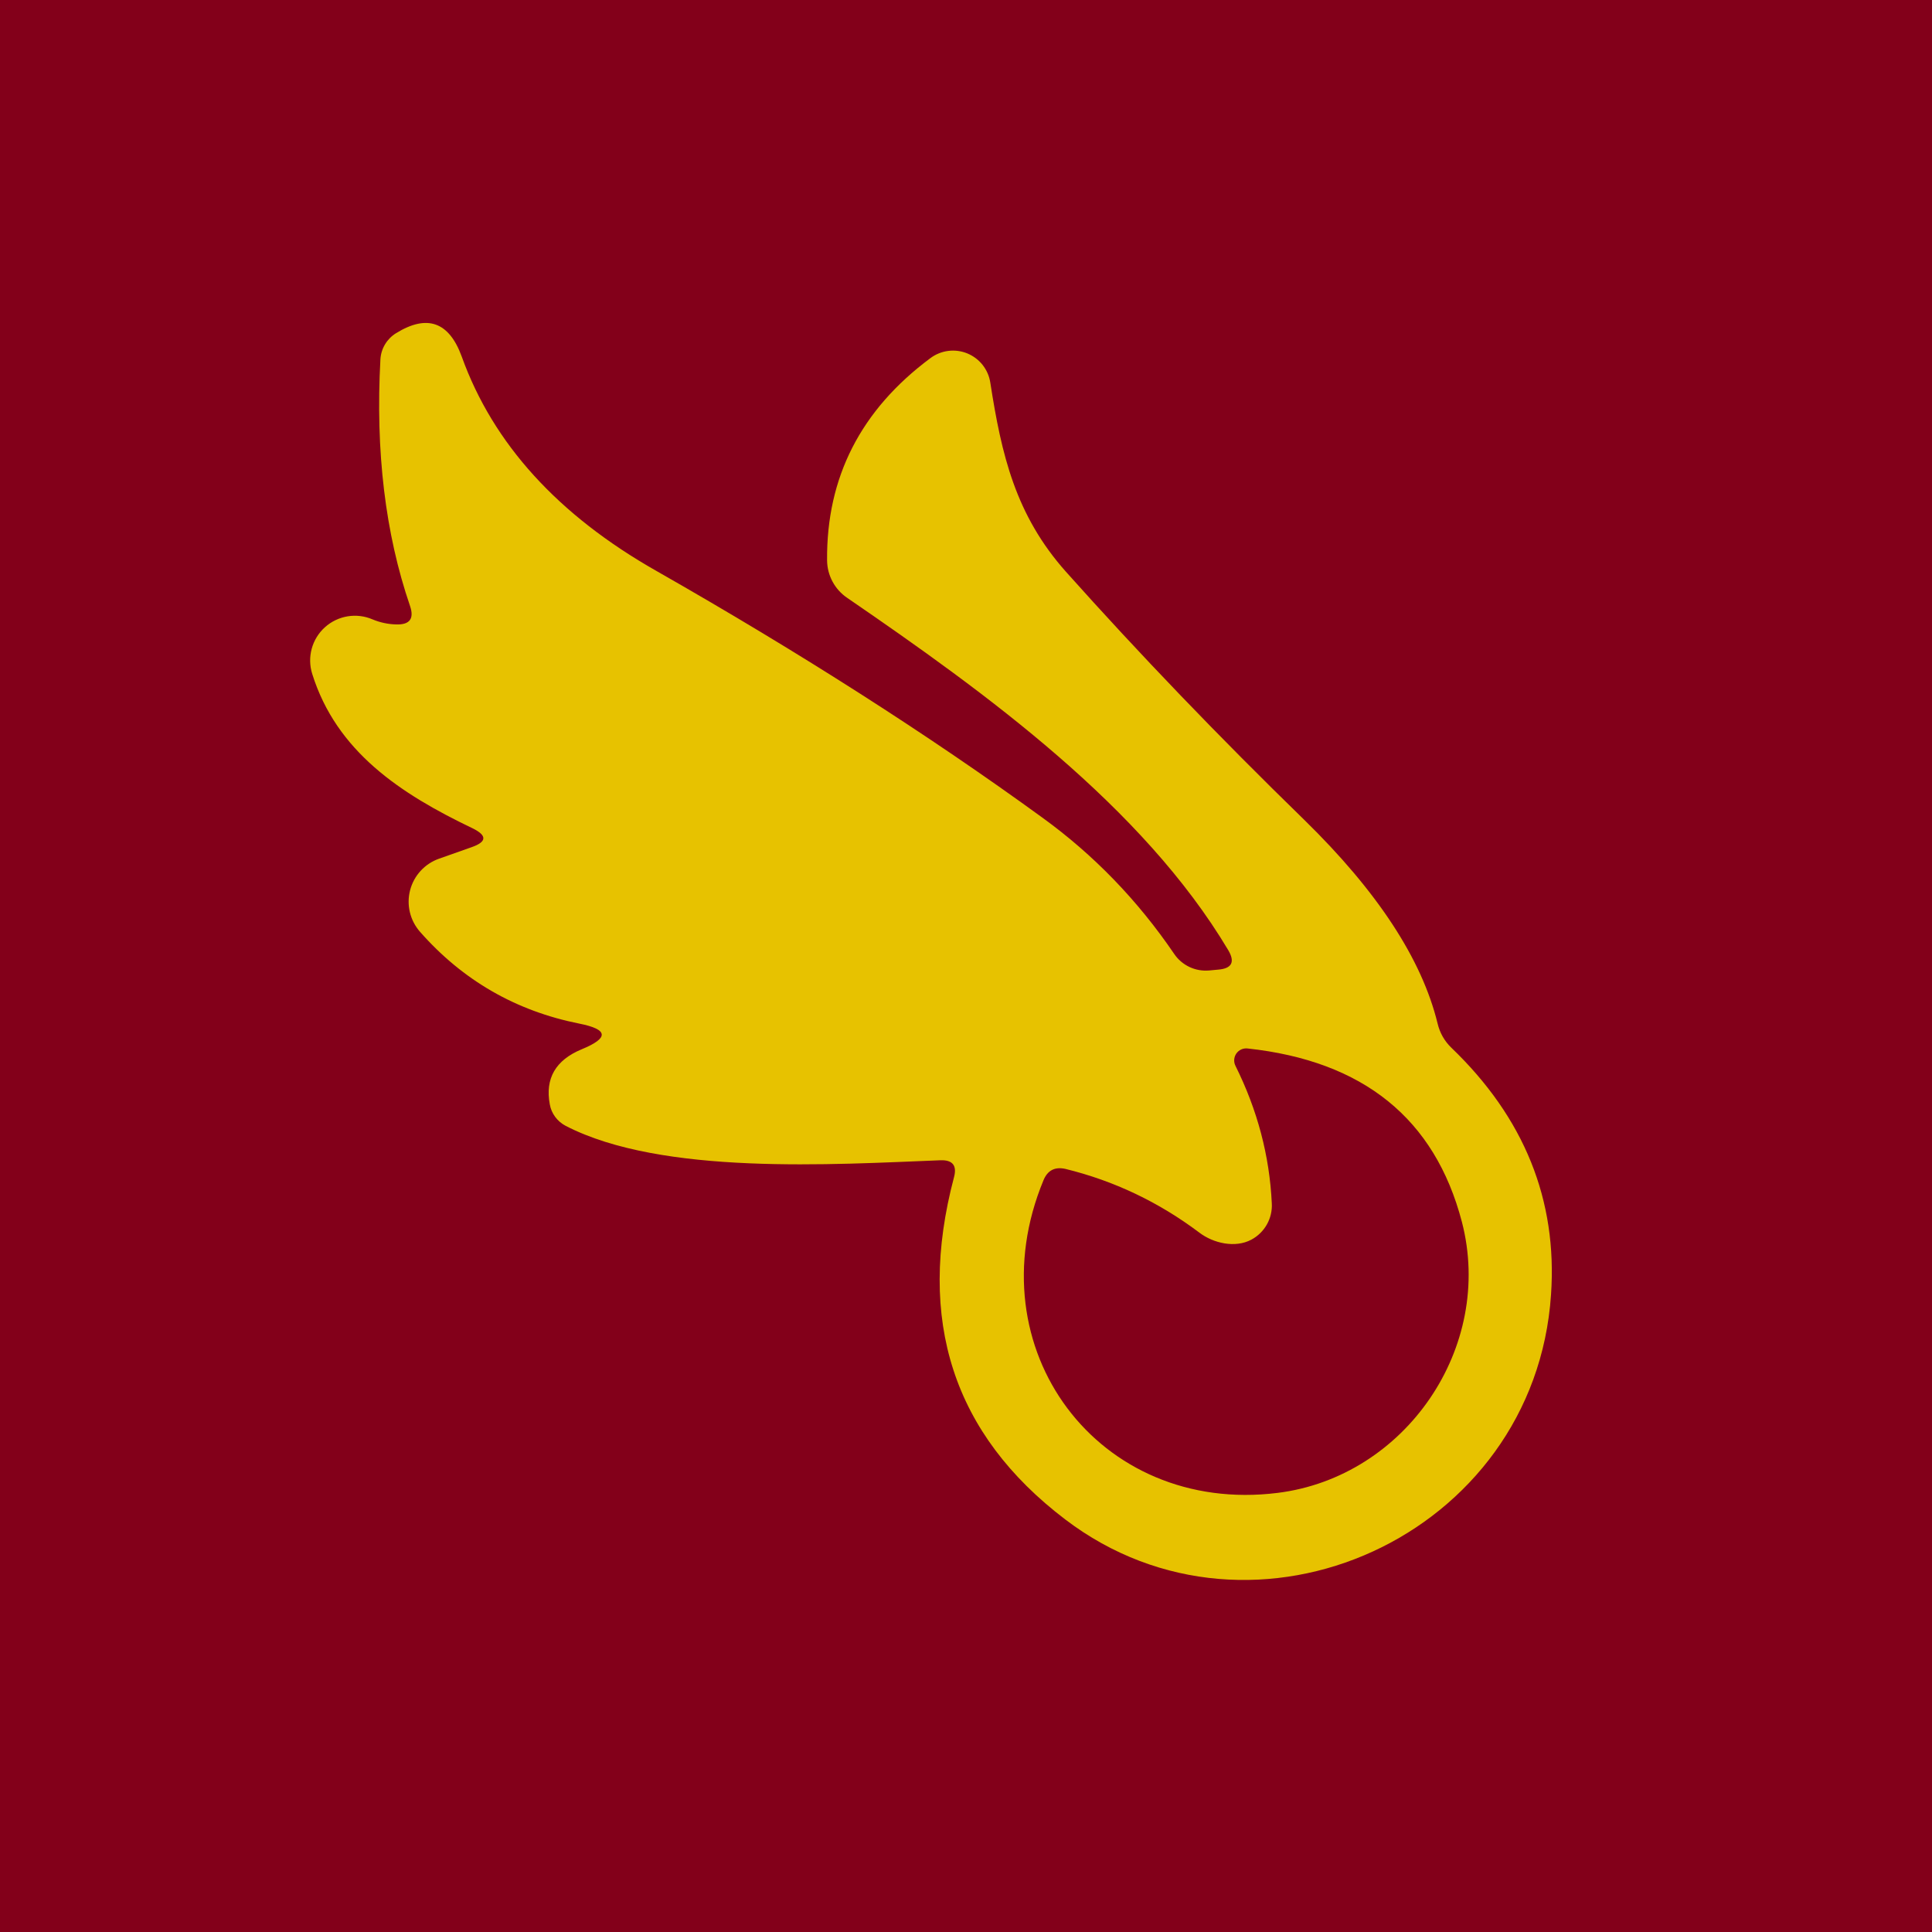
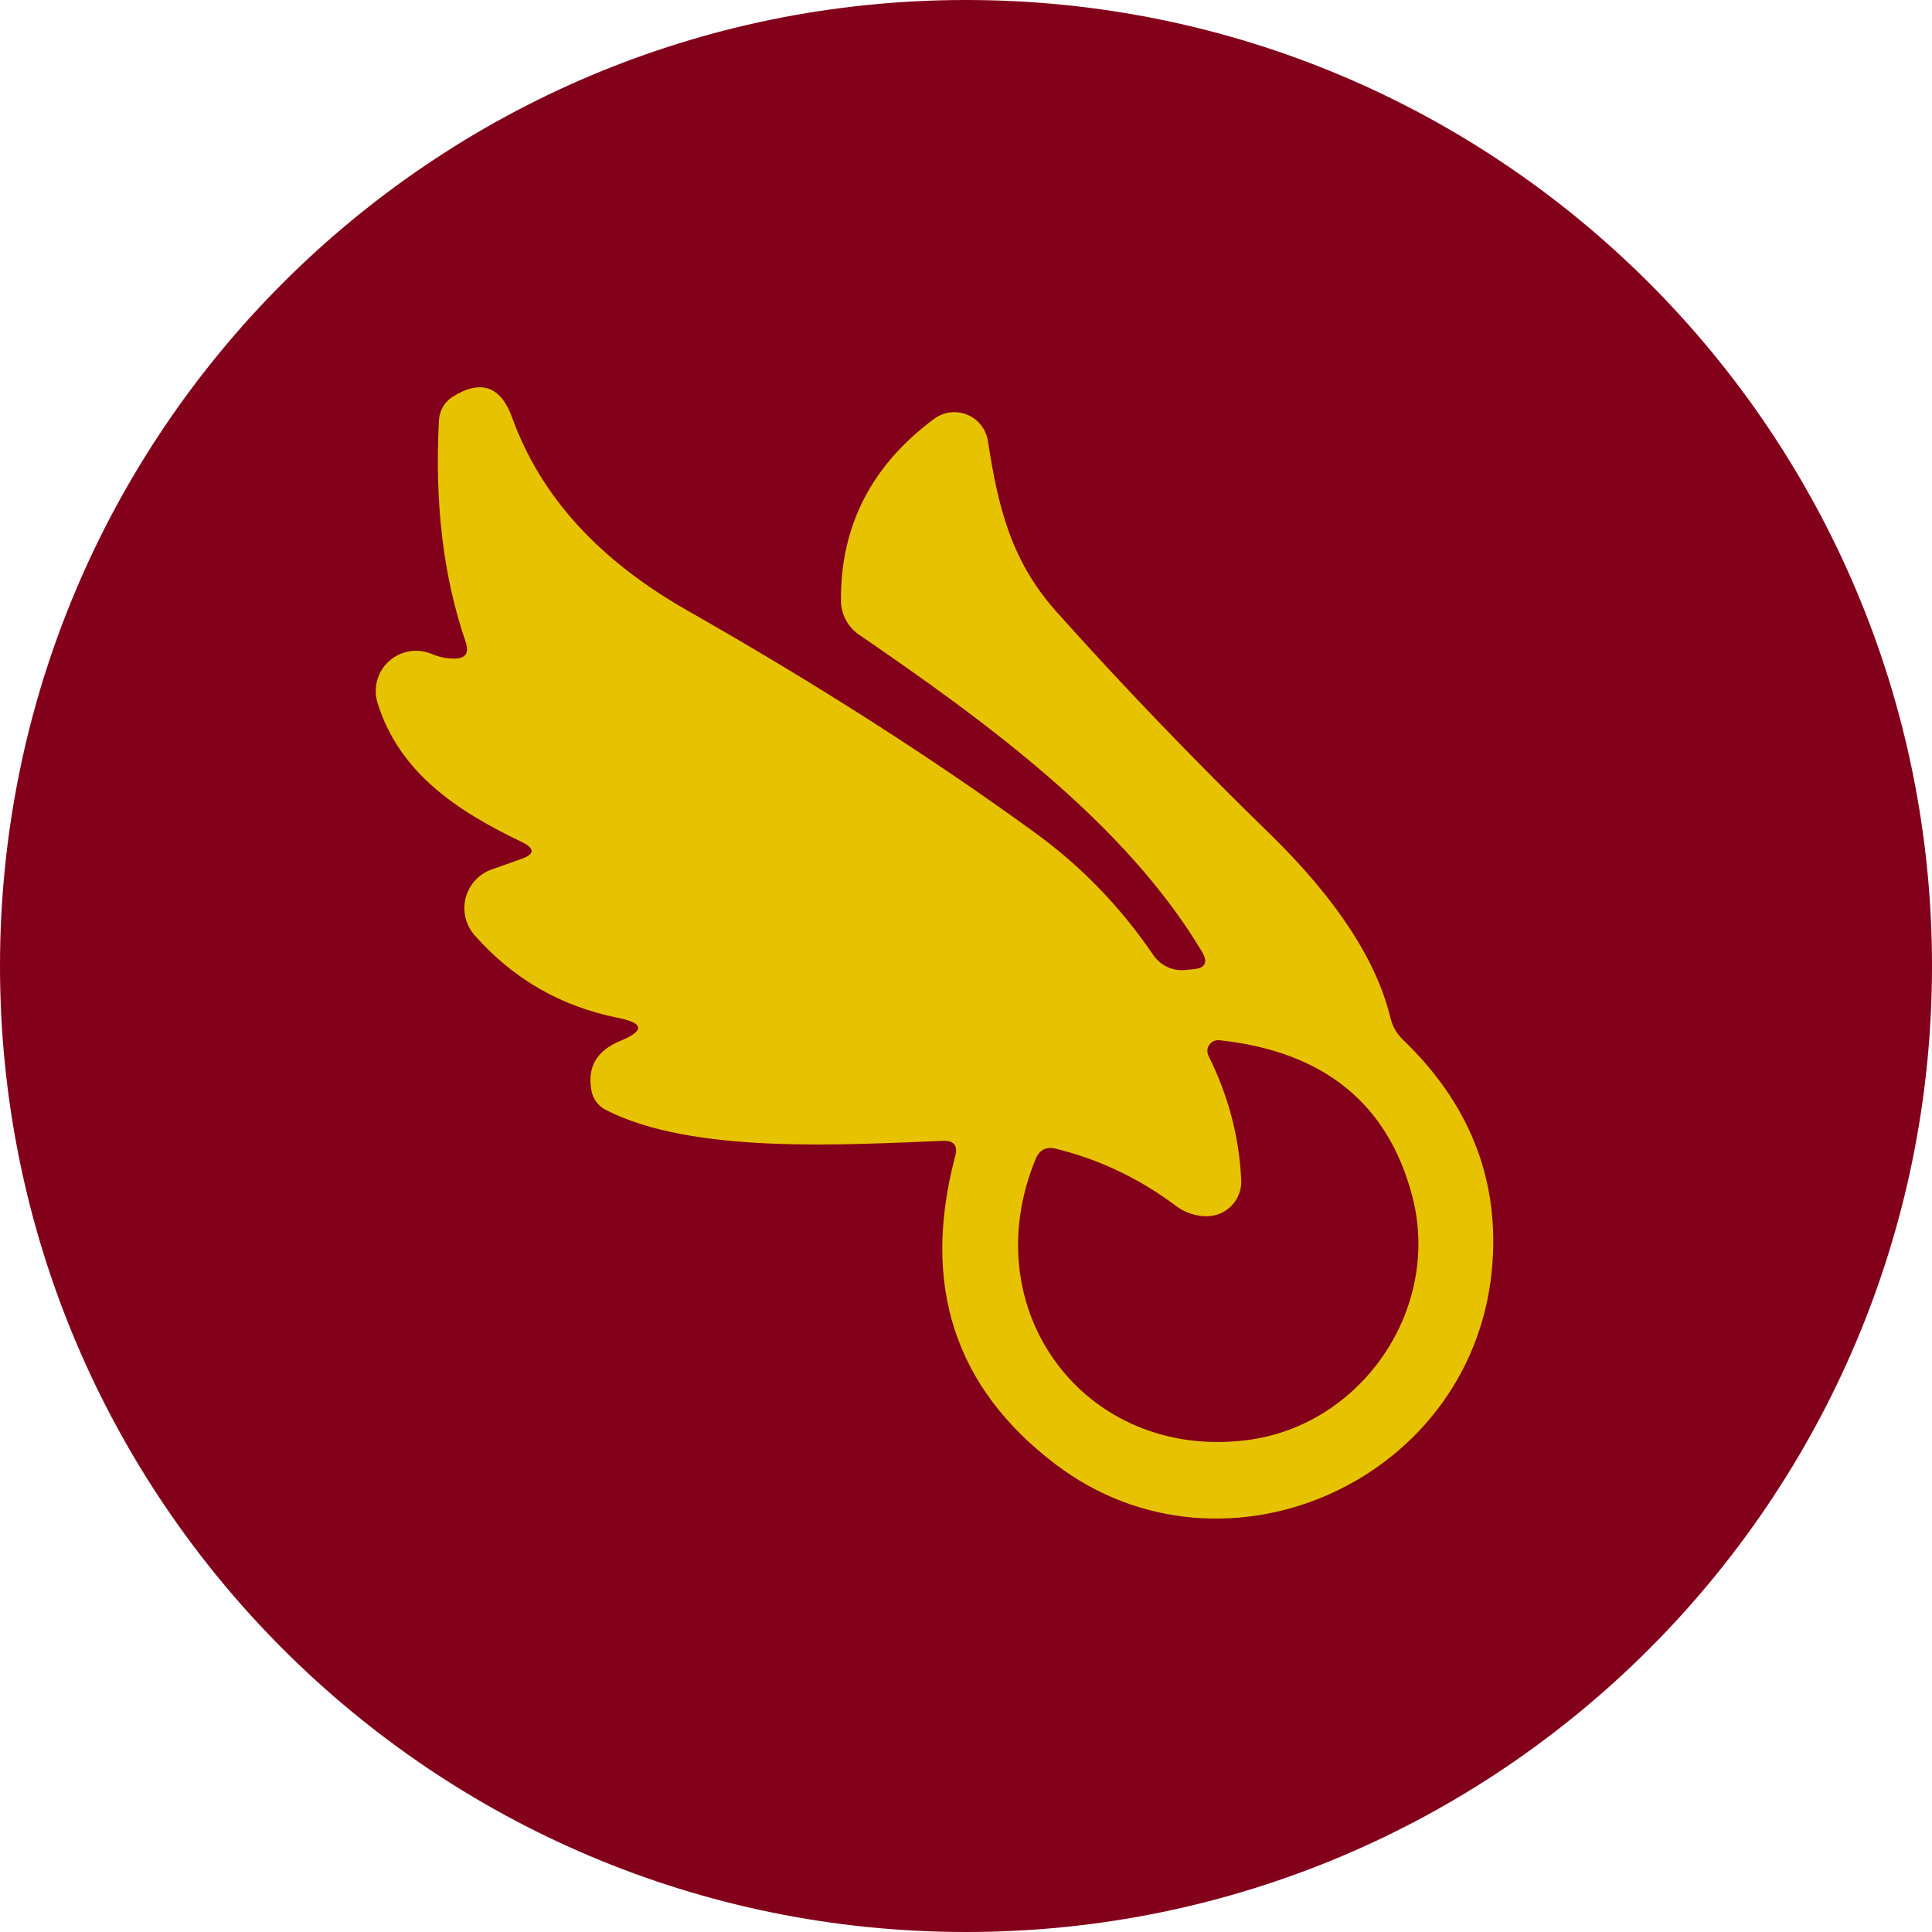
- <svg xmlns="http://www.w3.org/2000/svg" width="144" height="144" viewBox="0 0 144 144" fill="none">
-   <rect width="144" height="144" fill="#83001A" />
-   <path d="M43.167 76.292C38.444 75.347 34.493 73.07 31.312 69.458C30.943 69.041 30.681 68.54 30.551 67.998C30.421 67.456 30.426 66.891 30.566 66.352C30.706 65.812 30.976 65.316 31.354 64.905C31.731 64.495 32.203 64.184 32.729 64L35.146 63.146C36.299 62.743 36.319 62.271 35.208 61.729C29.854 59.167 25.083 56.021 23.271 50.229C23.079 49.62 23.066 48.969 23.233 48.352C23.401 47.736 23.742 47.181 24.216 46.753C24.69 46.325 25.277 46.042 25.908 45.938C26.538 45.834 27.184 45.914 27.771 46.167C28.34 46.403 28.931 46.528 29.542 46.542C30.542 46.569 30.882 46.111 30.562 45.167C28.715 39.778 27.979 33.646 28.354 26.771C28.379 26.378 28.498 25.997 28.701 25.66C28.904 25.323 29.186 25.039 29.521 24.833C31.84 23.403 33.472 23.986 34.417 26.583C36.75 33.069 41.59 38.396 48.938 42.562C59.618 48.646 69.201 54.771 77.688 60.938C81.521 63.715 84.799 67.104 87.521 71.104C87.805 71.522 88.195 71.855 88.653 72.072C89.111 72.288 89.619 72.378 90.125 72.333L90.792 72.271C91.82 72.188 92.07 71.701 91.542 70.812C85.167 60.125 73.542 51.688 63.146 44.562C62.689 44.253 62.314 43.837 62.053 43.351C61.791 42.865 61.652 42.323 61.646 41.771C61.59 35.576 64.16 30.549 69.354 26.688C69.744 26.398 70.201 26.214 70.683 26.154C71.164 26.094 71.653 26.159 72.102 26.343C72.55 26.528 72.944 26.826 73.244 27.207C73.543 27.589 73.739 28.041 73.812 28.521C74.646 33.896 75.688 38.396 79.458 42.625C84.917 48.736 90.833 54.896 97.208 61.104C102.667 66.438 105.979 71.493 107.146 76.271C107.313 76.979 107.653 77.583 108.167 78.083C113.611 83.306 116.09 89.445 115.604 96.5C114.396 114.5 93.458 123.958 79.396 113.25C71.049 106.903 68.285 98.403 71.104 87.75C71.34 86.875 71.007 86.451 70.104 86.479C62.083 86.792 49.354 87.625 42.167 83.917C41.855 83.754 41.586 83.525 41.38 83.246C41.174 82.968 41.037 82.649 40.979 82.312C40.618 80.382 41.41 79.014 43.354 78.208C45.41 77.361 45.347 76.722 43.167 76.292ZM93.271 92.396C92.062 93.042 90.438 92.667 89.396 91.875C86.368 89.597 83.042 88.014 79.417 87.125C78.625 86.945 78.076 87.229 77.771 87.979C72.583 100.521 81.875 112.938 95.229 111.271C104.75 110.083 111.396 100.417 108.958 91.062C106.944 83.382 101.618 79.076 92.979 78.146C92.819 78.129 92.658 78.155 92.512 78.222C92.365 78.289 92.24 78.394 92.148 78.526C92.057 78.658 92.002 78.812 91.991 78.973C91.98 79.133 92.011 79.294 92.083 79.438C93.722 82.729 94.625 86.146 94.792 89.688C94.824 90.235 94.698 90.781 94.428 91.261C94.159 91.741 93.757 92.135 93.271 92.396Z" fill="#E7C200" />
+ <svg xmlns="http://www.w3.org/2000/svg" width="32" height="32" viewBox="0 0 32 32" fill="none">
+   <circle cx="16" cy="16" r="16" fill="#83001A" />
+   <path d="M10.233 16.858C9.289 16.669 8.499 16.214 7.862 15.492C7.789 15.408 7.736 15.308 7.71 15.2C7.684 15.091 7.685 14.978 7.713 14.87C7.741 14.762 7.795 14.663 7.871 14.581C7.946 14.499 8.041 14.437 8.146 14.4L8.629 14.229C8.86 14.149 8.864 14.054 8.642 13.946C7.571 13.433 6.617 12.804 6.254 11.646C6.216 11.524 6.213 11.394 6.247 11.271C6.28 11.147 6.348 11.036 6.443 10.951C6.538 10.865 6.655 10.809 6.782 10.788C6.908 10.767 7.037 10.783 7.154 10.833C7.268 10.881 7.386 10.906 7.508 10.908C7.708 10.914 7.776 10.822 7.713 10.633C7.343 9.556 7.196 8.329 7.271 6.954C7.276 6.876 7.3 6.799 7.34 6.732C7.381 6.665 7.437 6.608 7.504 6.567C7.968 6.281 8.294 6.397 8.483 6.917C8.95 8.214 9.918 9.279 11.387 10.113C13.524 11.329 15.44 12.554 17.137 13.788C17.904 14.343 18.56 15.021 19.104 15.821C19.161 15.904 19.239 15.971 19.331 16.014C19.422 16.058 19.524 16.076 19.625 16.067L19.758 16.054C19.964 16.038 20.014 15.94 19.908 15.763C18.633 13.625 16.308 11.938 14.229 10.513C14.138 10.451 14.063 10.367 14.011 10.27C13.958 10.173 13.93 10.065 13.929 9.954C13.918 8.715 14.432 7.71 15.471 6.938C15.549 6.88 15.64 6.843 15.736 6.831C15.833 6.819 15.931 6.832 16.02 6.869C16.11 6.906 16.189 6.965 16.249 7.041C16.309 7.118 16.348 7.208 16.363 7.304C16.529 8.379 16.738 9.279 17.492 10.125C18.583 11.347 19.767 12.579 21.042 13.821C22.133 14.888 22.796 15.899 23.029 16.854C23.062 16.996 23.131 17.117 23.233 17.217C24.322 18.261 24.818 19.489 24.721 20.9C24.479 24.5 20.292 26.392 17.479 24.25C15.81 22.981 15.257 21.281 15.821 19.15C15.868 18.975 15.801 18.89 15.621 18.896C14.017 18.958 11.471 19.125 10.033 18.383C9.971 18.351 9.917 18.305 9.876 18.249C9.835 18.194 9.807 18.13 9.796 18.063C9.724 17.677 9.882 17.403 10.271 17.242C10.682 17.072 10.669 16.945 10.233 16.858ZM20.254 20.079C20.012 20.208 19.688 20.133 19.479 19.975C18.874 19.52 18.208 19.203 17.483 19.025C17.325 18.989 17.215 19.046 17.154 19.196C16.117 21.704 17.975 24.188 20.646 23.854C22.55 23.617 23.879 21.683 23.392 19.813C22.989 18.276 21.924 17.415 20.196 17.229C20.164 17.226 20.132 17.231 20.102 17.244C20.073 17.258 20.048 17.279 20.03 17.305C20.011 17.332 20 17.363 19.998 17.395C19.996 17.427 20.002 17.459 20.017 17.488C20.344 18.146 20.525 18.829 20.558 19.538C20.565 19.647 20.54 19.756 20.486 19.852C20.432 19.948 20.352 20.027 20.254 20.079Z" fill="#E7C200" />
</svg>
